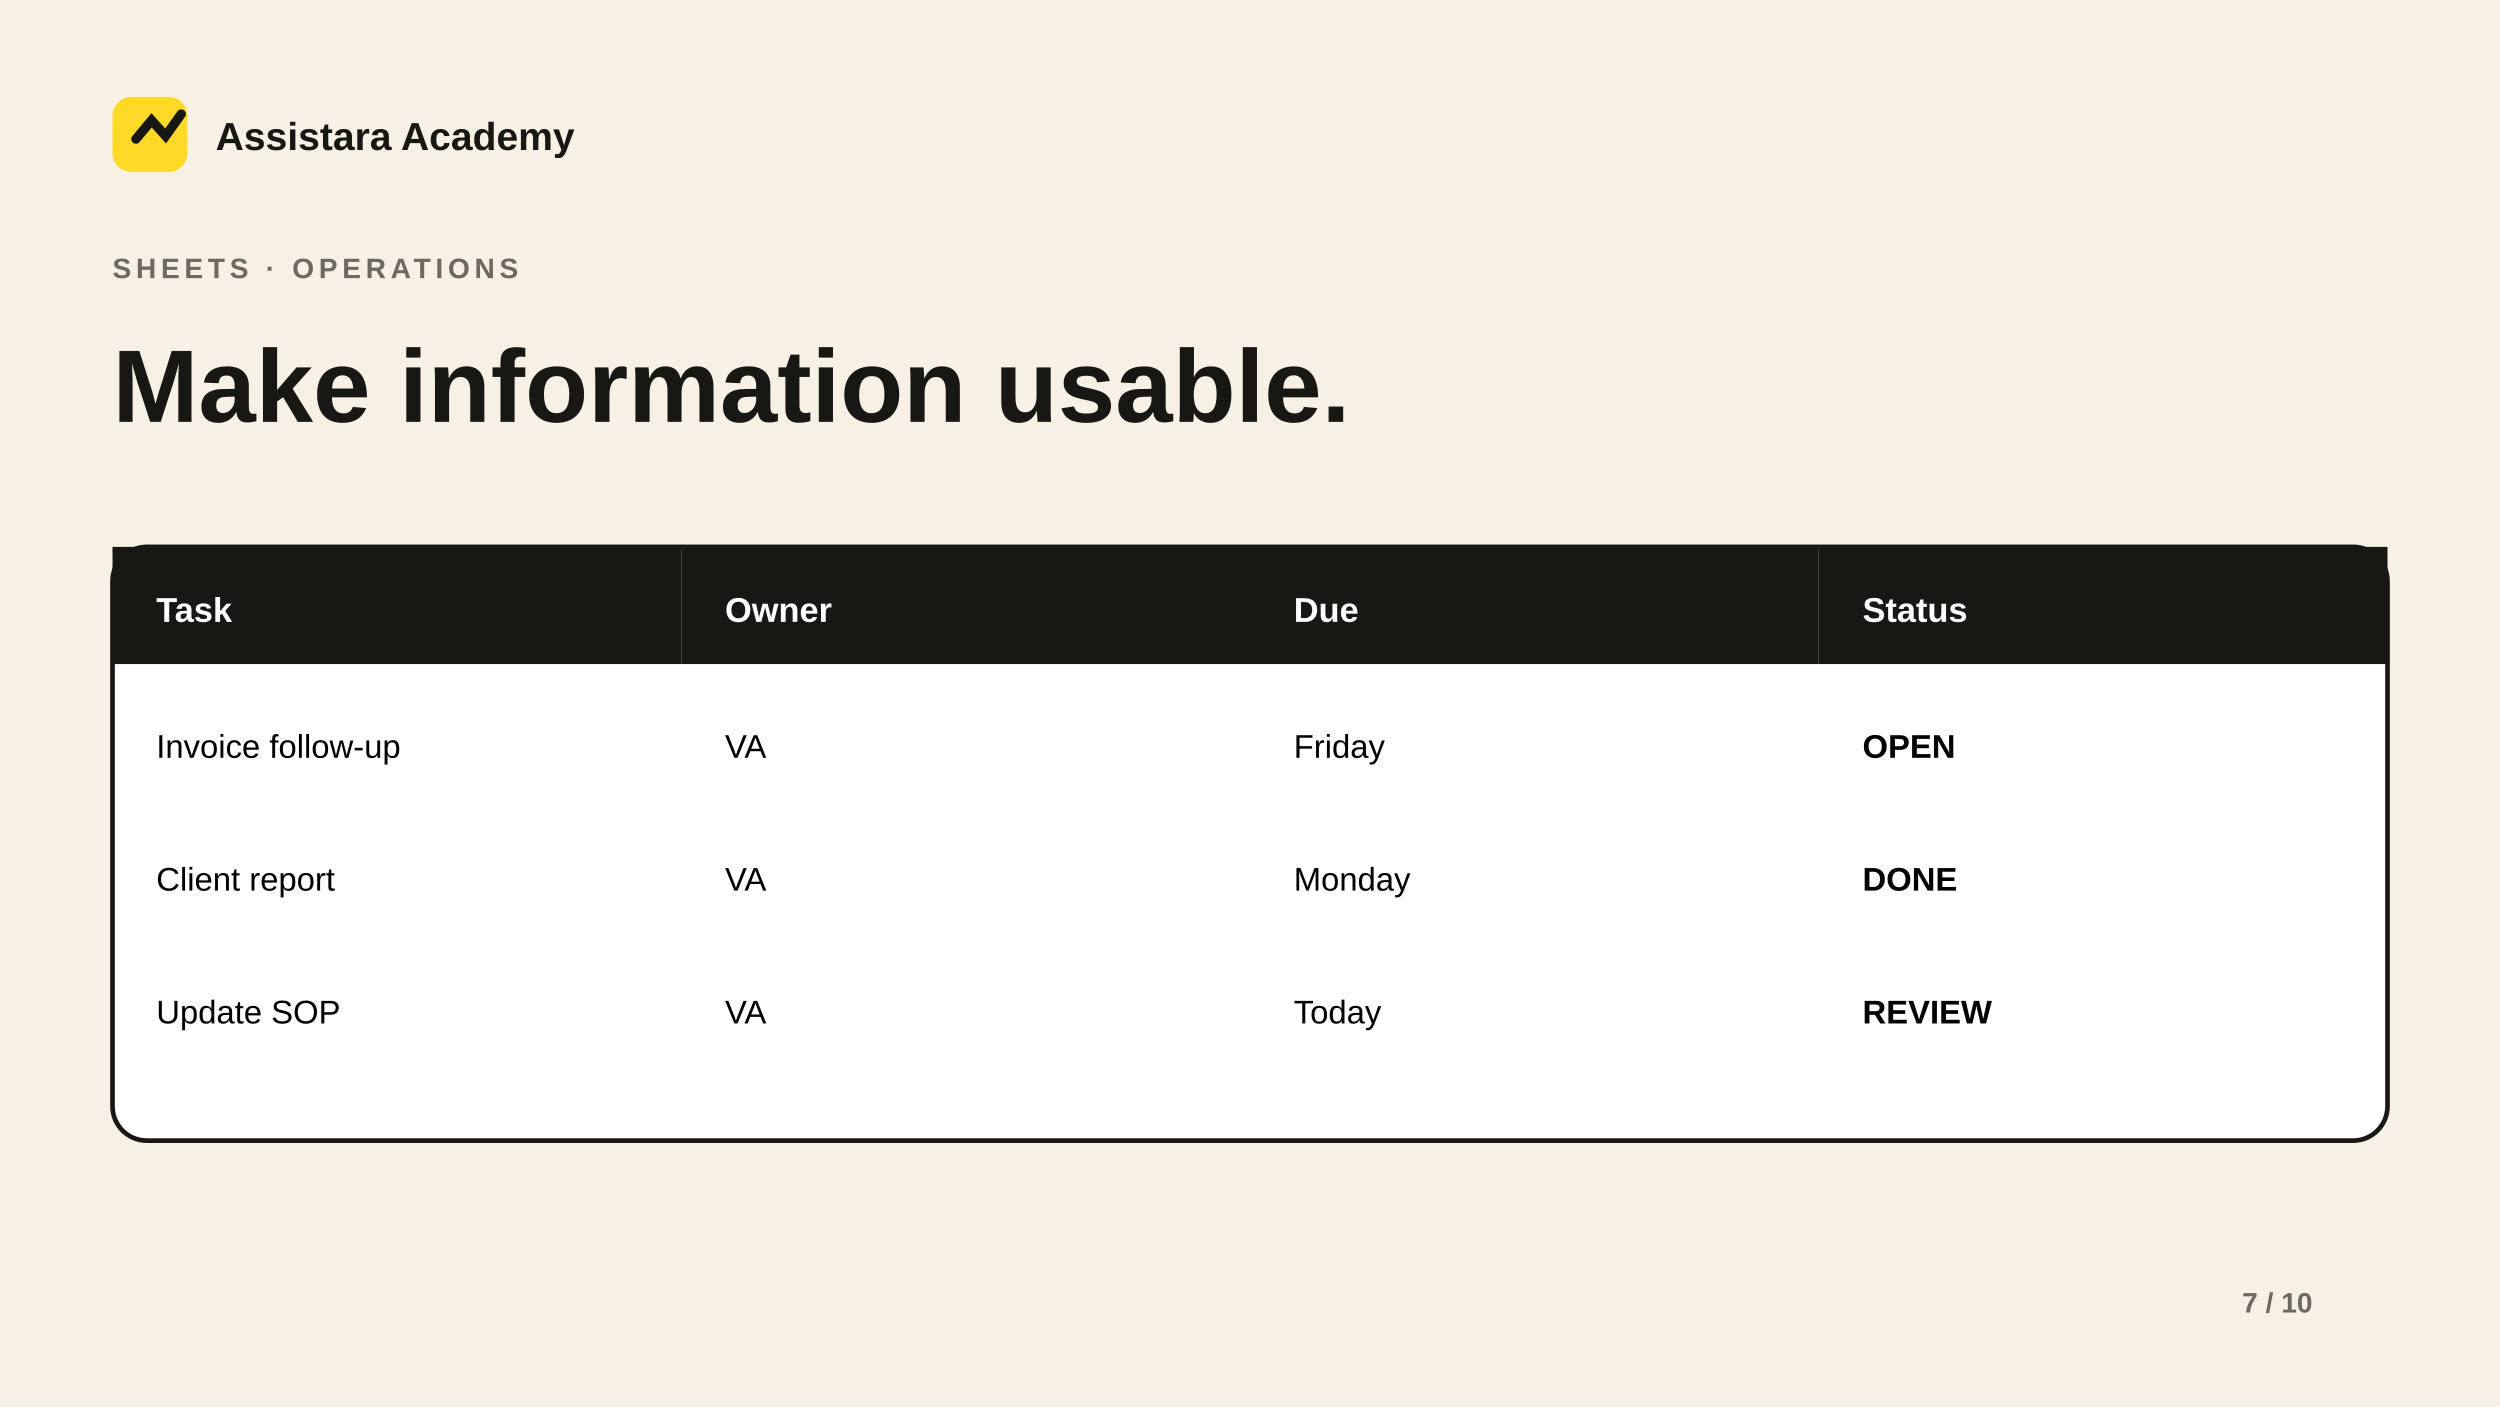
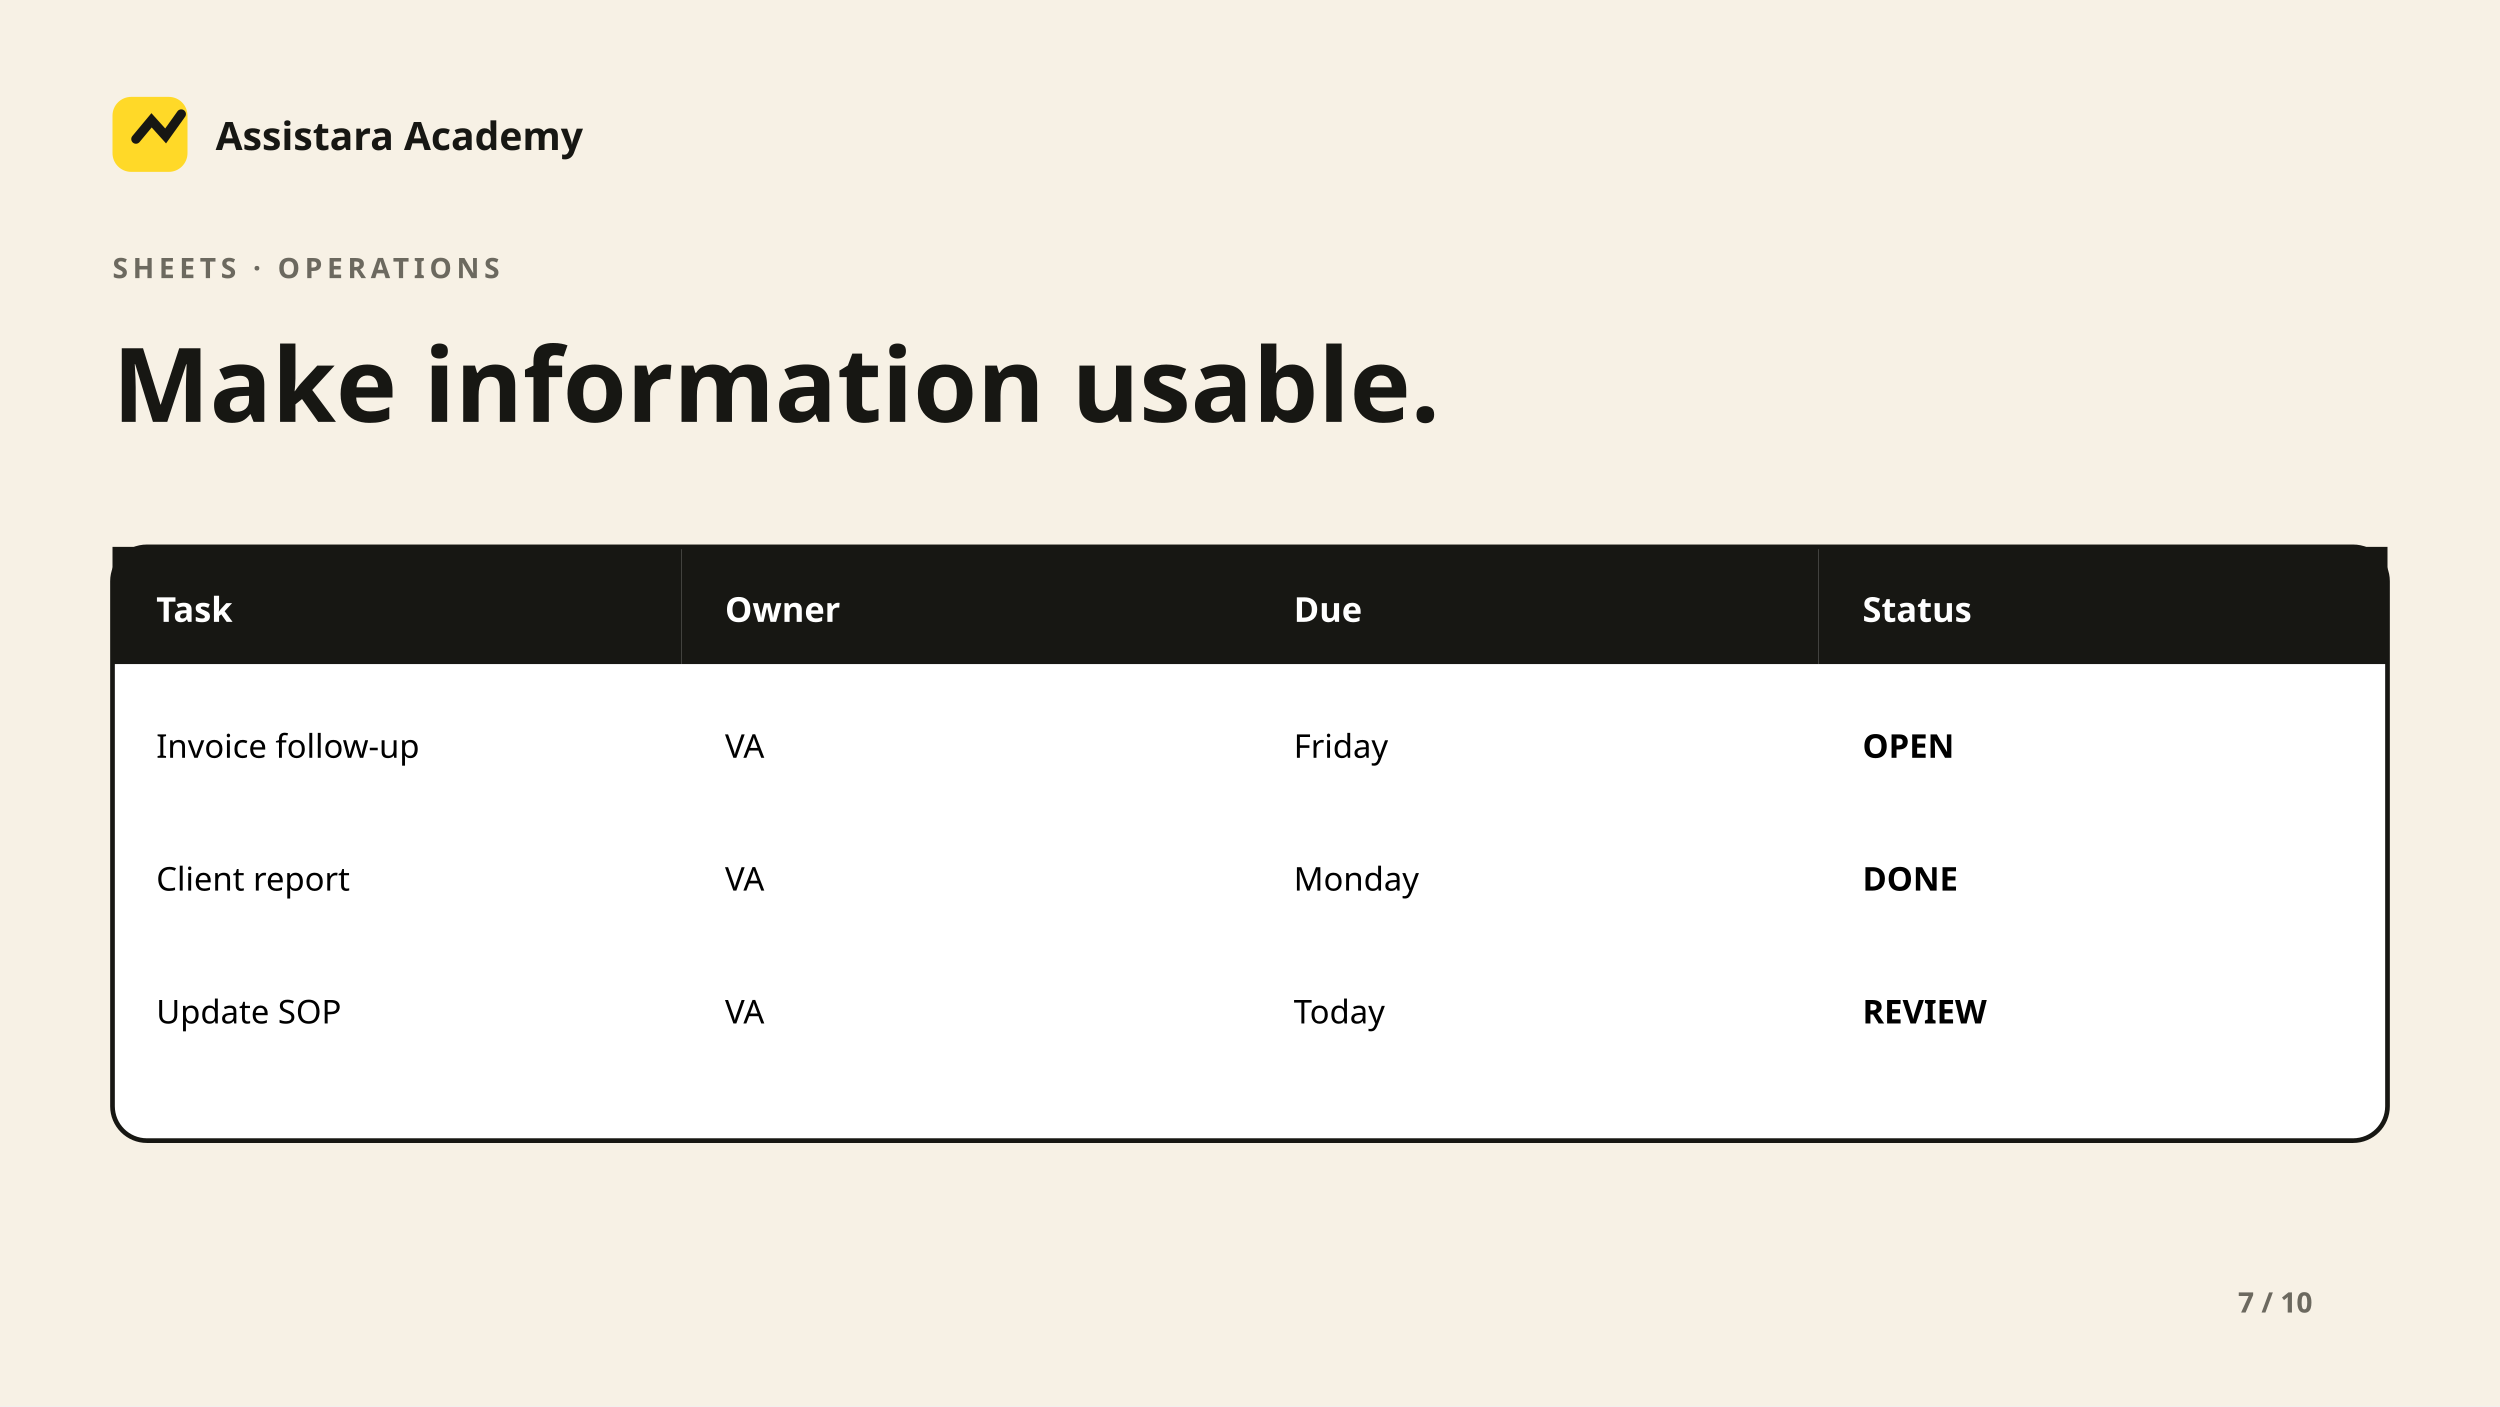
<svg xmlns="http://www.w3.org/2000/svg" width="1600" height="900" viewBox="0 0 1600 900">
  <rect width="1600" height="900" fill="#F7F1E5" />
  <rect x="72" y="62" width="48" height="48" rx="12" fill="#FFD928" />
  <path d="M87 89l10-12 9 10 10-14" fill="none" stroke="#171713" stroke-width="6" stroke-linecap="round" />
-   <text x="138" y="96" font-family="Manrope,Arial" font-size="25" font-weight="800" fill="#171713">Assistara Academy</text>
-   <text x="72" y="178" font-family="Manrope,Arial" font-size="18" font-weight="800" letter-spacing="3" fill="#6C695F">SHEETS · OPERATIONS</text>
-   <text x="72" y="270" font-family="Manrope,Arial" font-size="66" font-weight="800" fill="#171713">Make information usable.</text>
+   <text x="138" y="96" font-family="Manrope,sans-serif" font-size="25" font-weight="800" fill="#171713">Assistara Academy</text>
+   <text x="72" y="178" font-family="Manrope,sans-serif" font-size="18" font-weight="800" letter-spacing="3" fill="#6C695F">SHEETS · OPERATIONS</text>
+   <text x="72" y="270" font-family="Manrope,sans-serif" font-size="66" font-weight="800" fill="#171713">Make information usable.</text>
  <g>
    <rect x="72" y="350" width="1456" height="380" rx="22" fill="#fff" stroke="#171713" stroke-width="3" />
    <rect x="72" y="350" width="364" height="75" fill="#171713" />
-     <text x="100" y="398" font-family="Manrope,Arial" font-size="22" font-weight="800" fill="#fff">Task</text>
+     <text x="100" y="398" font-family="Manrope,sans-serif" font-size="22" font-weight="800" fill="#fff">Task</text>
    <rect x="436" y="350" width="364" height="75" fill="#171713" />
-     <text x="464" y="398" font-family="Manrope,Arial" font-size="22" font-weight="800" fill="#fff">Owner</text>
+     <text x="464" y="398" font-family="Manrope,sans-serif" font-size="22" font-weight="800" fill="#fff">Owner</text>
    <rect x="800" y="350" width="364" height="75" fill="#171713" />
-     <text x="828" y="398" font-family="Manrope,Arial" font-size="22" font-weight="800" fill="#fff">Due</text>
+     <text x="828" y="398" font-family="Manrope,sans-serif" font-size="22" font-weight="800" fill="#fff">Due</text>
    <rect x="1164" y="350" width="364" height="75" fill="#171713" />
-     <text x="1192" y="398" font-family="Manrope,Arial" font-size="22" font-weight="800" fill="#fff">Status</text>
-     <text x="100" y="485" font-family="Manrope,Arial" font-size="21" font-weight="500">Invoice follow-up</text>
-     <text x="464" y="485" font-family="Manrope,Arial" font-size="21" font-weight="500">VA</text>
-     <text x="828" y="485" font-family="Manrope,Arial" font-size="21" font-weight="500">Friday</text>
-     <text x="1192" y="485" font-family="Manrope,Arial" font-size="21" font-weight="800">OPEN</text>
-     <text x="100" y="570" font-family="Manrope,Arial" font-size="21" font-weight="500">Client report</text>
-     <text x="464" y="570" font-family="Manrope,Arial" font-size="21" font-weight="500">VA</text>
-     <text x="828" y="570" font-family="Manrope,Arial" font-size="21" font-weight="500">Monday</text>
-     <text x="1192" y="570" font-family="Manrope,Arial" font-size="21" font-weight="800">DONE</text>
-     <text x="100" y="655" font-family="Manrope,Arial" font-size="21" font-weight="500">Update SOP</text>
-     <text x="464" y="655" font-family="Manrope,Arial" font-size="21" font-weight="500">VA</text>
-     <text x="828" y="655" font-family="Manrope,Arial" font-size="21" font-weight="500">Today</text>
-     <text x="1192" y="655" font-family="Manrope,Arial" font-size="21" font-weight="800">REVIEW</text>
+     <text x="1192" y="398" font-family="Manrope,sans-serif" font-size="22" font-weight="800" fill="#fff">Status</text>
+     <text x="100" y="485" font-family="Manrope,sans-serif" font-size="21" font-weight="500">Invoice follow-up</text>
+     <text x="464" y="485" font-family="Manrope,sans-serif" font-size="21" font-weight="500">VA</text>
+     <text x="828" y="485" font-family="Manrope,sans-serif" font-size="21" font-weight="500">Friday</text>
+     <text x="1192" y="485" font-family="Manrope,sans-serif" font-size="21" font-weight="800">OPEN</text>
+     <text x="100" y="570" font-family="Manrope,sans-serif" font-size="21" font-weight="500">Client report</text>
+     <text x="464" y="570" font-family="Manrope,sans-serif" font-size="21" font-weight="500">VA</text>
+     <text x="828" y="570" font-family="Manrope,sans-serif" font-size="21" font-weight="500">Monday</text>
+     <text x="1192" y="570" font-family="Manrope,sans-serif" font-size="21" font-weight="800">DONE</text>
+     <text x="100" y="655" font-family="Manrope,sans-serif" font-size="21" font-weight="500">Update SOP</text>
+     <text x="464" y="655" font-family="Manrope,sans-serif" font-size="21" font-weight="500">VA</text>
+     <text x="828" y="655" font-family="Manrope,sans-serif" font-size="21" font-weight="500">Today</text>
+     <text x="1192" y="655" font-family="Manrope,sans-serif" font-size="21" font-weight="800">REVIEW</text>
  </g>
-   <text x="1480" y="840" text-anchor="end" font-family="Manrope,Arial" font-size="18" font-weight="700" fill="#6C695F">7 / 10</text>
+   <text x="1480" y="840" text-anchor="end" font-family="Manrope,sans-serif" font-size="18" font-weight="700" fill="#6C695F">7 / 10</text>
</svg>
